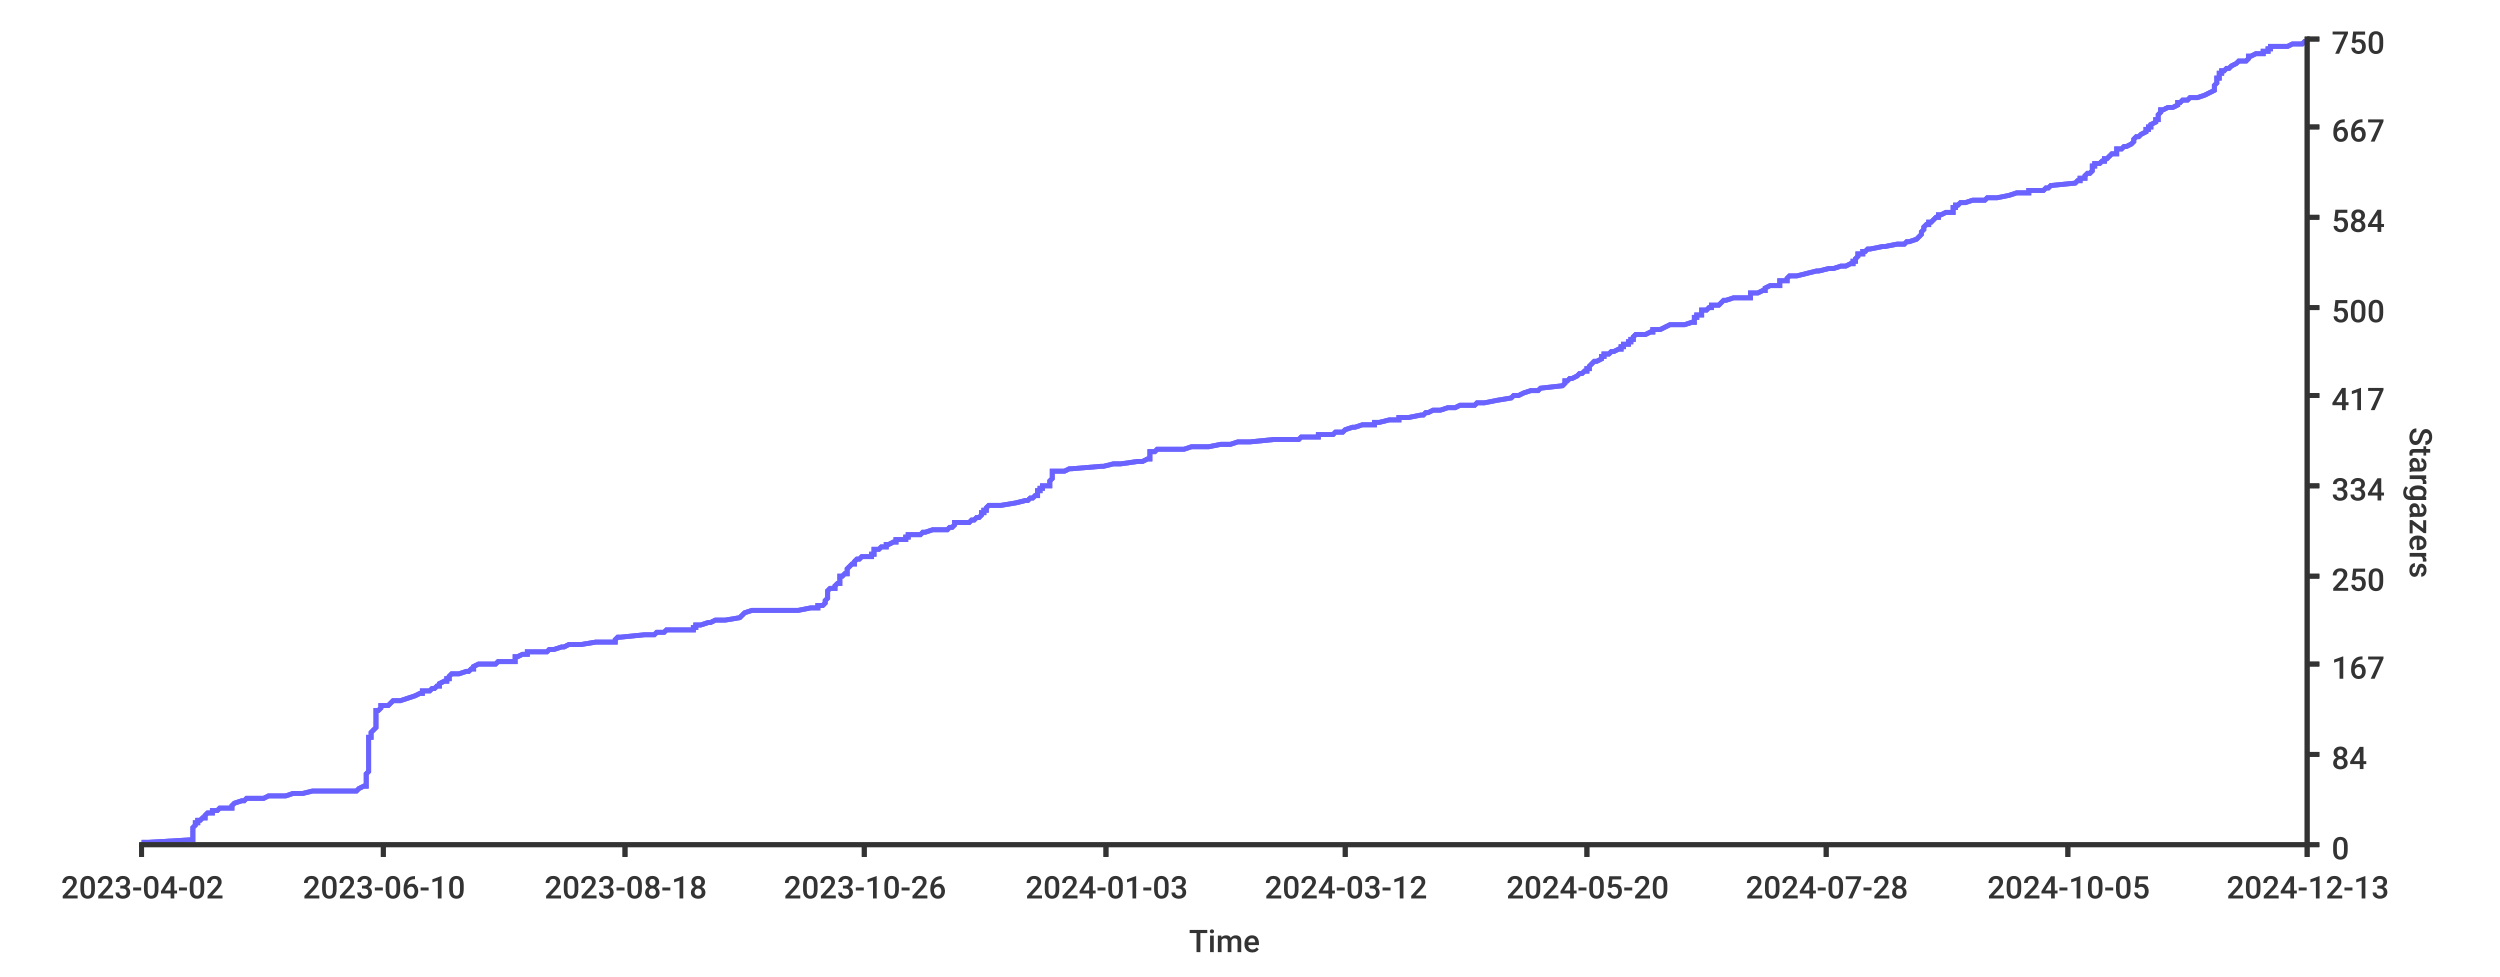
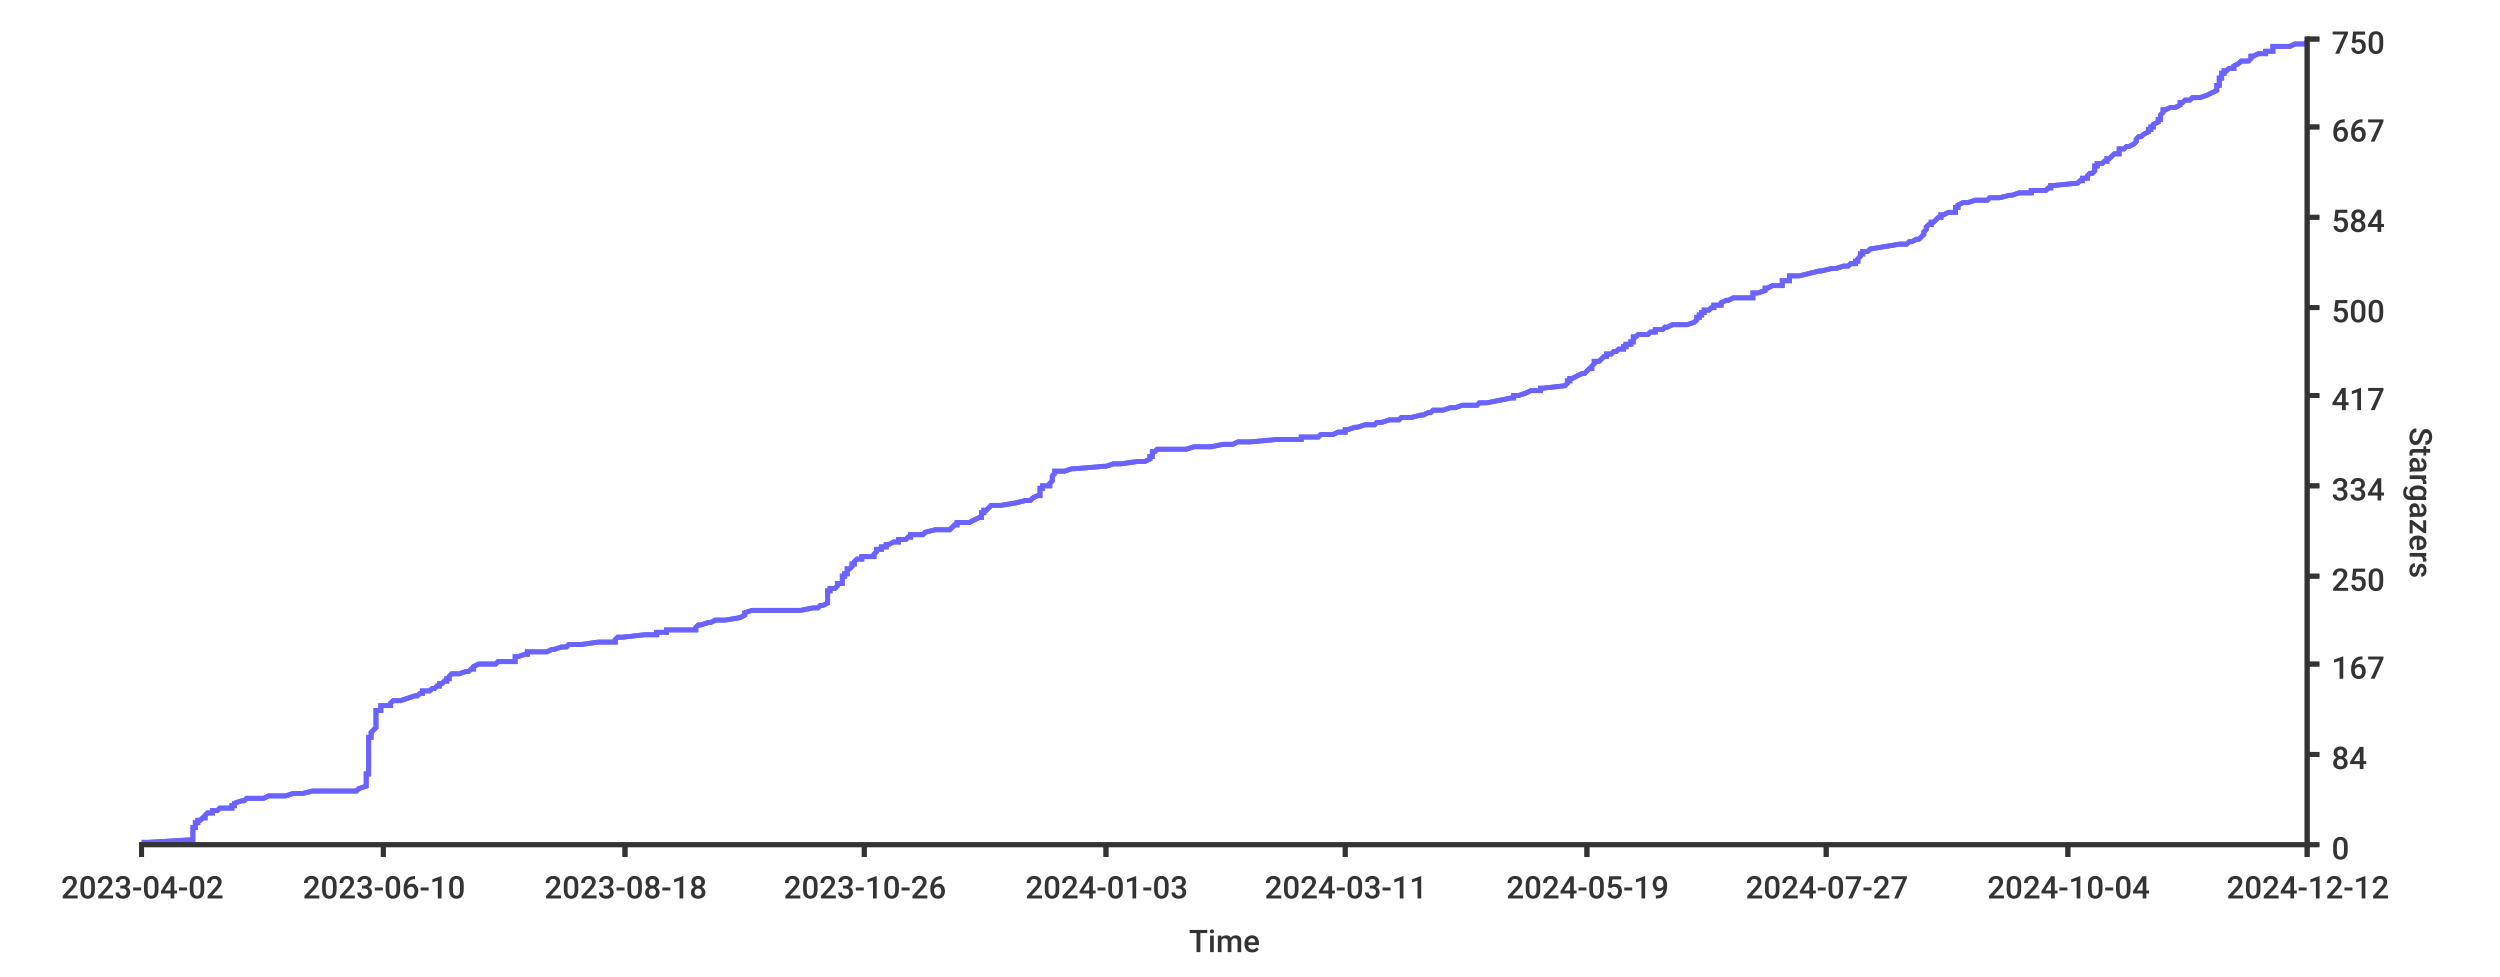
<svg xmlns="http://www.w3.org/2000/svg" width="1024px" height="400px">
  <style type="text/css">
path { fill: none; stroke: rgb(51,51,51); }
path.series { stroke: #6b63ff; }
rect.background { fill: rgb(255,255,255); stroke: none; }

text {
	stroke-width: 0;
	stroke: none;
	fill: rgba(51,51,51,1.0);
	font-size: 12.8px;
	font-family: 'Roboto Medium', sans-serif;
}
</style>
-   <rect rx="8" x="0" y="0" width="1024px" height="400px" class="background" />
-   <rect rx="8" x="0" y="0" width="1024px" height="400px" class="background" />
-   <path stroke-width="2" class="series" d="M 58 345 L 61 345 L 78 344 L 79 344 L 79 343 L 79 343 L 79 342 L 79 342 L 79 342 L 79 341 L 79 341 L 79 340 L 79 340 L 79 339 L 79 339 L 80 338 L 80 338 L 80 338 L 80 337 L 81 337 L 81 336 L 82 336 L 83 335 L 84 335 L 84 335 L 84 334 L 84 334 L 85 333 L 87 333 L 87 332 L 89 332 L 90 331 L 95 331 L 95 331 L 95 330 L 95 330 L 96 329 L 96 329 L 99 328 L 100 328 L 101 327 L 104 327 L 108 327 L 110 326 L 117 326 L 120 325 L 124 325 L 128 324 L 130 324 L 146 324 L 147 323 L 147 323 L 149 322 L 150 322 L 150 321 L 150 321 L 150 320 L 150 320 L 150 320 L 150 319 L 150 319 L 150 318 L 150 318 L 150 317 L 150 317 L 151 316 L 151 316 L 151 316 L 151 315 L 151 315 L 151 314 L 151 314 L 151 313 L 151 313 L 151 313 L 151 312 L 151 312 L 151 311 L 151 311 L 151 310 L 151 310 L 151 309 L 151 309 L 151 309 L 151 308 L 151 308 L 151 307 L 151 307 L 151 306 L 151 306 L 151 305 L 151 305 L 151 305 L 151 304 L 151 304 L 151 303 L 151 303 L 151 302 L 152 302 L 152 302 L 152 301 L 152 301 L 152 300 L 152 300 L 153 299 L 153 299 L 154 298 L 154 298 L 154 298 L 154 297 L 154 297 L 154 296 L 154 296 L 154 295 L 154 295 L 154 294 L 154 294 L 154 294 L 154 293 L 154 293 L 154 292 L 154 292 L 154 291 L 154 291 L 155 291 L 156 290 L 156 290 L 156 289 L 159 289 L 160 288 L 160 288 L 161 287 L 161 287 L 164 287 L 167 286 L 167 286 L 170 285 L 170 285 L 172 284 L 173 284 L 173 283 L 176 283 L 176 283 L 177 282 L 178 282 L 179 281 L 180 281 L 180 280 L 180 280 L 180 280 L 182 279 L 183 279 L 183 278 L 184 278 L 184 277 L 184 277 L 185 276 L 187 276 L 188 276 L 191 275 L 192 275 L 193 274 L 194 274 L 194 273 L 194 273 L 196 272 L 203 272 L 203 272 L 204 271 L 211 271 L 211 270 L 211 270 L 211 269 L 211 269 L 212 269 L 214 268 L 216 268 L 216 267 L 224 267 L 225 266 L 227 266 L 230 265 L 231 265 L 231 265 L 233 264 L 238 264 L 244 263 L 252 263 L 252 262 L 252 262 L 253 261 L 253 261 L 254 261 L 264 260 L 268 260 L 269 259 L 272 259 L 273 258 L 274 258 L 284 258 L 284 257 L 285 257 L 285 256 L 287 256 L 290 255 L 291 255 L 293 254 L 295 254 L 297 254 L 303 253 L 303 253 L 304 252 L 304 252 L 305 251 L 305 251 L 308 250 L 314 250 L 327 250 L 332 249 L 335 249 L 335 248 L 337 248 L 338 247 L 338 247 L 338 247 L 338 246 L 338 246 L 339 245 L 339 245 L 339 244 L 339 244 L 339 243 L 339 243 L 339 243 L 339 242 L 339 242 L 340 241 L 342 241 L 342 240 L 342 240 L 343 239 L 343 239 L 344 239 L 344 238 L 344 238 L 344 237 L 344 237 L 344 236 L 344 236 L 345 236 L 346 235 L 347 235 L 347 234 L 347 234 L 347 233 L 347 233 L 348 232 L 348 232 L 348 232 L 349 231 L 350 231 L 350 230 L 350 230 L 351 229 L 352 229 L 353 228 L 355 228 L 357 228 L 357 227 L 358 227 L 358 226 L 358 226 L 358 225 L 358 225 L 360 225 L 361 224 L 363 224 L 363 223 L 364 223 L 366 222 L 367 222 L 367 221 L 370 221 L 371 221 L 371 220 L 372 220 L 372 219 L 377 219 L 378 218 L 379 218 L 382 217 L 384 217 L 388 217 L 389 216 L 390 216 L 391 215 L 391 215 L 391 214 L 394 214 L 397 214 L 398 213 L 399 213 L 400 212 L 401 212 L 402 211 L 402 211 L 402 210 L 402 210 L 403 210 L 403 209 L 404 209 L 404 208 L 404 208 L 405 207 L 410 207 L 416 206 L 416 206 L 416 206 L 420 205 L 421 205 L 422 204 L 423 204 L 424 203 L 425 203 L 425 203 L 425 202 L 425 202 L 425 201 L 426 201 L 426 200 L 427 200 L 427 199 L 427 199 L 430 199 L 430 198 L 430 198 L 430 197 L 430 197 L 431 196 L 431 196 L 431 195 L 431 195 L 431 195 L 431 194 L 431 194 L 431 193 L 436 193 L 438 192 L 438 192 L 439 192 L 451 191 L 452 191 L 456 190 L 459 190 L 466 189 L 468 189 L 470 188 L 471 188 L 471 188 L 471 187 L 471 187 L 471 186 L 471 186 L 471 185 L 473 185 L 474 184 L 483 184 L 485 184 L 488 183 L 495 183 L 500 182 L 504 182 L 507 181 L 512 181 L 512 181 L 522 180 L 532 180 L 533 179 L 540 179 L 540 178 L 546 178 L 547 177 L 550 177 L 550 177 L 551 176 L 551 176 L 554 175 L 555 175 L 558 174 L 563 174 L 563 173 L 564 173 L 565 173 L 569 172 L 573 172 L 573 171 L 577 171 L 582 170 L 582 170 L 583 170 L 584 169 L 585 169 L 587 168 L 590 168 L 593 167 L 596 167 L 598 166 L 598 166 L 604 166 L 605 165 L 608 165 L 613 164 L 613 164 L 619 163 L 619 163 L 620 162 L 621 162 L 622 162 L 624 161 L 624 161 L 627 160 L 630 160 L 631 159 L 631 159 L 631 159 L 640 158 L 640 158 L 641 157 L 641 157 L 641 156 L 642 156 L 643 155 L 643 155 L 644 155 L 646 154 L 646 154 L 647 153 L 648 153 L 649 152 L 650 152 L 650 151 L 650 151 L 651 151 L 651 150 L 651 150 L 652 149 L 652 149 L 653 148 L 653 148 L 654 148 L 656 147 L 656 147 L 656 146 L 657 146 L 657 145 L 659 145 L 660 144 L 660 144 L 661 144 L 663 143 L 664 143 L 664 142 L 665 142 L 665 141 L 667 141 L 667 140 L 668 140 L 668 140 L 668 139 L 669 139 L 669 138 L 669 138 L 670 137 L 671 137 L 674 137 L 676 136 L 677 136 L 677 135 L 680 135 L 682 134 L 682 134 L 684 133 L 688 133 L 690 133 L 693 132 L 694 132 L 694 131 L 694 131 L 694 130 L 695 130 L 695 129 L 695 129 L 697 129 L 697 128 L 697 128 L 697 127 L 699 127 L 700 126 L 700 126 L 701 126 L 701 125 L 704 125 L 705 124 L 705 124 L 706 123 L 707 123 L 710 122 L 712 122 L 717 122 L 717 121 L 717 121 L 717 120 L 720 120 L 722 119 L 723 119 L 723 118 L 723 118 L 723 118 L 725 117 L 729 117 L 729 116 L 729 116 L 729 115 L 732 115 L 732 115 L 732 114 L 732 114 L 733 113 L 736 113 L 740 112 L 740 112 L 744 111 L 745 111 L 745 111 L 749 110 L 751 110 L 754 109 L 756 109 L 758 108 L 759 108 L 759 107 L 759 107 L 760 107 L 760 106 L 760 106 L 761 105 L 761 105 L 761 104 L 763 104 L 763 104 L 763 103 L 764 103 L 765 102 L 766 102 L 771 101 L 772 101 L 777 100 L 780 100 L 780 100 L 781 99 L 782 99 L 785 98 L 785 98 L 786 97 L 786 97 L 787 96 L 787 96 L 787 96 L 787 95 L 787 95 L 788 94 L 788 94 L 788 93 L 788 93 L 789 92 L 790 92 L 790 92 L 790 91 L 791 91 L 792 90 L 792 90 L 793 89 L 794 89 L 794 89 L 794 88 L 795 88 L 797 87 L 800 87 L 800 86 L 800 86 L 800 85 L 800 85 L 801 85 L 801 84 L 802 84 L 803 83 L 805 83 L 808 82 L 812 82 L 813 82 L 814 81 L 818 81 L 823 80 L 823 80 L 826 79 L 831 79 L 831 78 L 831 78 L 837 78 L 838 77 L 839 77 L 840 76 L 840 76 L 850 75 L 850 75 L 851 74 L 851 74 L 852 74 L 852 73 L 854 73 L 854 72 L 854 72 L 855 71 L 856 71 L 856 71 L 857 70 L 857 70 L 857 69 L 857 69 L 857 68 L 858 68 L 858 67 L 859 67 L 860 67 L 861 66 L 862 66 L 862 65 L 863 65 L 864 64 L 864 64 L 865 63 L 866 63 L 867 63 L 867 62 L 867 62 L 867 61 L 869 61 L 870 60 L 871 60 L 871 60 L 873 59 L 873 59 L 874 58 L 874 58 L 874 57 L 874 57 L 875 56 L 876 56 L 876 56 L 877 55 L 877 55 L 879 54 L 879 54 L 879 53 L 880 53 L 880 52 L 880 52 L 881 52 L 881 51 L 881 51 L 883 50 L 883 50 L 883 49 L 884 49 L 884 49 L 884 48 L 884 48 L 884 47 L 884 47 L 885 46 L 885 46 L 885 45 L 886 45 L 886 45 L 888 44 L 890 44 L 892 43 L 892 43 L 892 42 L 893 42 L 894 41 L 895 41 L 896 41 L 897 40 L 900 40 L 903 39 L 903 39 L 905 38 L 905 38 L 905 38 L 907 37 L 907 37 L 907 36 L 907 36 L 907 35 L 907 35 L 908 34 L 908 34 L 908 34 L 908 33 L 908 33 L 908 32 L 909 32 L 909 31 L 909 31 L 909 30 L 909 30 L 910 30 L 910 29 L 911 29 L 912 28 L 913 28 L 914 27 L 914 27 L 914 27 L 916 26 L 916 26 L 917 25 L 920 25 L 921 24 L 921 24 L 921 23 L 921 23 L 922 23 L 924 22 L 927 22 L 927 21 L 929 21 L 929 20 L 930 20 L 930 19 L 931 19 L 937 19 L 939 18 L 943 18 L 944 17 L 945 17" />
-   <path stroke-width="2" class="series" d="M 58 345 L 61 345 L 78 344 L 79 344 L 79 343 L 79 343 L 79 342 L 79 342 L 79 342 L 79 341 L 79 341 L 79 340 L 79 340 L 79 339 L 79 339 L 80 338 L 80 338 L 80 338 L 80 337 L 81 337 L 81 336 L 82 336 L 83 335 L 84 335 L 84 335 L 84 334 L 84 334 L 85 333 L 87 333 L 87 332 L 89 332 L 90 331 L 95 331 L 95 331 L 95 330 L 95 330 L 96 329 L 96 329 L 99 328 L 100 328 L 101 327 L 104 327 L 108 327 L 110 326 L 117 326 L 120 325 L 124 325 L 128 324 L 130 324 L 146 324 L 147 323 L 147 323 L 149 322 L 150 322 L 150 321 L 150 321 L 150 320 L 150 320 L 150 320 L 150 319 L 150 319 L 150 318 L 150 318 L 150 317 L 150 317 L 151 316 L 151 316 L 151 316 L 151 315 L 151 315 L 151 314 L 151 314 L 151 313 L 151 313 L 151 313 L 151 312 L 151 312 L 151 311 L 151 311 L 151 310 L 151 310 L 151 309 L 151 309 L 151 309 L 151 308 L 151 308 L 151 307 L 151 307 L 151 306 L 151 306 L 151 305 L 151 305 L 151 305 L 151 304 L 151 304 L 151 303 L 151 303 L 151 302 L 152 302 L 152 302 L 152 301 L 152 301 L 152 300 L 152 300 L 153 299 L 153 299 L 154 298 L 154 298 L 154 298 L 154 297 L 154 297 L 154 296 L 154 296 L 154 295 L 154 295 L 154 294 L 154 294 L 154 294 L 154 293 L 154 293 L 154 292 L 154 292 L 154 291 L 154 291 L 155 291 L 156 290 L 156 290 L 156 289 L 159 289 L 160 288 L 160 288 L 161 287 L 161 287 L 164 287 L 167 286 L 167 286 L 170 285 L 170 285 L 172 284 L 173 284 L 173 283 L 176 283 L 176 283 L 177 282 L 178 282 L 179 281 L 180 281 L 180 280 L 180 280 L 180 280 L 182 279 L 183 279 L 183 278 L 184 278 L 184 277 L 184 277 L 185 276 L 187 276 L 188 276 L 191 275 L 192 275 L 193 274 L 194 274 L 194 273 L 194 273 L 196 272 L 203 272 L 203 272 L 204 271 L 211 271 L 211 270 L 211 270 L 211 269 L 211 269 L 212 269 L 214 268 L 216 268 L 216 267 L 224 267 L 225 266 L 227 266 L 230 265 L 231 265 L 231 265 L 233 264 L 238 264 L 244 263 L 252 263 L 252 262 L 252 262 L 253 261 L 253 261 L 254 261 L 264 260 L 268 260 L 269 259 L 272 259 L 273 258 L 274 258 L 284 258 L 284 257 L 285 257 L 285 256 L 287 256 L 290 255 L 291 255 L 293 254 L 295 254 L 297 254 L 303 253 L 303 253 L 304 252 L 304 252 L 305 251 L 305 251 L 308 250 L 314 250 L 327 250 L 332 249 L 335 249 L 335 248 L 337 248 L 338 247 L 338 247 L 338 247 L 338 246 L 338 246 L 339 245 L 339 245 L 339 244 L 339 244 L 339 243 L 339 243 L 339 243 L 339 242 L 339 242 L 340 241 L 342 241 L 342 240 L 342 240 L 343 239 L 343 239 L 344 239 L 344 238 L 344 238 L 344 237 L 344 237 L 344 236 L 344 236 L 345 236 L 346 235 L 347 235 L 347 234 L 347 234 L 347 233 L 347 233 L 348 232 L 348 232 L 348 232 L 349 231 L 350 231 L 350 230 L 350 230 L 351 229 L 352 229 L 353 228 L 355 228 L 357 228 L 357 227 L 358 227 L 358 226 L 358 226 L 358 225 L 358 225 L 360 225 L 361 224 L 363 224 L 363 223 L 364 223 L 366 222 L 367 222 L 367 221 L 370 221 L 371 221 L 371 220 L 372 220 L 372 219 L 377 219 L 378 218 L 379 218 L 382 217 L 384 217 L 388 217 L 389 216 L 390 216 L 391 215 L 391 215 L 391 214 L 394 214 L 397 214 L 398 213 L 399 213 L 400 212 L 401 212 L 402 211 L 402 211 L 402 210 L 402 210 L 403 210 L 403 209 L 404 209 L 404 208 L 404 208 L 405 207 L 410 207 L 416 206 L 416 206 L 416 206 L 420 205 L 421 205 L 422 204 L 423 204 L 424 203 L 425 203 L 425 203 L 425 202 L 425 202 L 425 201 L 426 201 L 426 200 L 427 200 L 427 199 L 427 199 L 430 199 L 430 198 L 430 198 L 430 197 L 430 197 L 431 196 L 431 196 L 431 195 L 431 195 L 431 195 L 431 194 L 431 194 L 431 193 L 436 193 L 438 192 L 438 192 L 439 192 L 451 191 L 452 191 L 456 190 L 459 190 L 466 189 L 468 189 L 470 188 L 471 188 L 471 188 L 471 187 L 471 187 L 471 186 L 471 186 L 471 185 L 473 185 L 474 184 L 483 184 L 485 184 L 488 183 L 495 183 L 500 182 L 504 182 L 507 181 L 512 181 L 512 181 L 522 180 L 532 180 L 533 179 L 540 179 L 540 178 L 546 178 L 547 177 L 550 177 L 550 177 L 551 176 L 551 176 L 554 175 L 555 175 L 558 174 L 563 174 L 563 173 L 564 173 L 565 173 L 569 172 L 573 172 L 573 171 L 577 171 L 582 170 L 582 170 L 583 170 L 584 169 L 585 169 L 587 168 L 590 168 L 593 167 L 596 167 L 598 166 L 598 166 L 604 166 L 605 165 L 608 165 L 613 164 L 613 164 L 619 163 L 619 163 L 620 162 L 621 162 L 622 162 L 624 161 L 624 161 L 627 160 L 630 160 L 631 159 L 631 159 L 631 159 L 640 158 L 640 158 L 641 157 L 641 157 L 641 156 L 642 156 L 643 155 L 643 155 L 644 155 L 646 154 L 646 154 L 647 153 L 648 153 L 649 152 L 650 152 L 650 151 L 650 151 L 651 151 L 651 150 L 651 150 L 652 149 L 652 149 L 653 148 L 653 148 L 654 148 L 656 147 L 656 147 L 656 146 L 657 146 L 657 145 L 659 145 L 660 144 L 660 144 L 661 144 L 663 143 L 664 143 L 664 142 L 665 142 L 665 141 L 667 141 L 667 140 L 668 140 L 668 140 L 668 139 L 669 139 L 669 138 L 669 138 L 670 137 L 671 137 L 674 137 L 676 136 L 677 136 L 677 135 L 680 135 L 682 134 L 682 134 L 684 133 L 688 133 L 690 133 L 693 132 L 694 132 L 694 131 L 694 131 L 694 130 L 695 130 L 695 129 L 695 129 L 697 129 L 697 128 L 697 128 L 697 127 L 699 127 L 700 126 L 700 126 L 701 126 L 701 125 L 704 125 L 705 124 L 705 124 L 706 123 L 707 123 L 710 122 L 712 122 L 717 122 L 717 121 L 717 121 L 717 120 L 720 120 L 722 119 L 723 119 L 723 118 L 723 118 L 723 118 L 725 117 L 729 117 L 729 116 L 729 116 L 729 115 L 732 115 L 732 115 L 732 114 L 732 114 L 733 113 L 736 113 L 740 112 L 740 112 L 744 111 L 745 111 L 745 111 L 749 110 L 751 110 L 754 109 L 756 109 L 758 108 L 759 108 L 759 107 L 759 107 L 760 107 L 760 106 L 760 106 L 761 105 L 761 105 L 761 104 L 763 104 L 763 104 L 763 103 L 764 103 L 765 102 L 766 102 L 771 101 L 772 101 L 777 100 L 780 100 L 780 100 L 781 99 L 782 99 L 785 98 L 785 98 L 786 97 L 786 97 L 787 96 L 787 96 L 787 96 L 787 95 L 787 95 L 788 94 L 788 94 L 788 93 L 788 93 L 789 92 L 790 92 L 790 92 L 790 91 L 791 91 L 792 90 L 792 90 L 793 89 L 794 89 L 794 89 L 794 88 L 795 88 L 797 87 L 800 87 L 800 86 L 800 86 L 800 85 L 800 85 L 801 85 L 801 84 L 802 84 L 803 83 L 805 83 L 808 82 L 812 82 L 813 82 L 814 81 L 818 81 L 823 80 L 823 80 L 826 79 L 831 79 L 831 78 L 831 78 L 837 78 L 838 77 L 839 77 L 840 76 L 840 76 L 850 75 L 850 75 L 851 74 L 851 74 L 852 74 L 852 73 L 854 73 L 854 72 L 854 72 L 855 71 L 856 71 L 856 71 L 857 70 L 857 70 L 857 69 L 857 69 L 857 68 L 858 68 L 858 67 L 859 67 L 860 67 L 861 66 L 862 66 L 862 65 L 863 65 L 864 64 L 864 64 L 865 63 L 866 63 L 867 63 L 867 62 L 867 62 L 867 61 L 869 61 L 870 60 L 871 60 L 871 60 L 873 59 L 873 59 L 874 58 L 874 58 L 874 57 L 874 57 L 875 56 L 876 56 L 876 56 L 877 55 L 877 55 L 879 54 L 879 54 L 879 53 L 880 53 L 880 52 L 880 52 L 881 52 L 881 51 L 881 51 L 883 50 L 883 50 L 883 49 L 884 49 L 884 49 L 884 48 L 884 48 L 884 47 L 884 47 L 885 46 L 885 46 L 885 45 L 886 45 L 886 45 L 888 44 L 890 44 L 892 43 L 892 43 L 892 42 L 893 42 L 894 41 L 895 41 L 896 41 L 897 40 L 900 40 L 903 39 L 903 39 L 905 38 L 905 38 L 905 38 L 907 37 L 907 37 L 907 36 L 907 36 L 907 35 L 907 35 L 908 34 L 908 34 L 908 34 L 908 33 L 908 33 L 908 32 L 909 32 L 909 31 L 909 31 L 909 30 L 909 30 L 910 30 L 910 29 L 911 29 L 912 28 L 913 28 L 914 27 L 914 27 L 914 27 L 916 26 L 916 26 L 917 25 L 920 25 L 921 24 L 921 24 L 921 23 L 921 23 L 922 23 L 924 22 L 927 22 L 927 21 L 929 21 L 929 20 L 930 20 L 930 19 L 931 19 L 937 19 L 939 18 L 943 18 L 944 17 L 945 17" />
+   <rect class="background" rx="8" x="0" y="0" width="1024px" height="400px" />
+   <rect y="0" width="1024px" height="400px" class="background" rx="8" x="0" />
+   <path stroke-width="2" class="series" d="M 58 345 L 61 345 L 78 344 L 79 344 L 79 343 L 79 343 L 79 342 L 79 342 L 79 342 L 79 341 L 79 341 L 79 340 L 79 340 L 79 339 L 80 339 L 80 338 L 80 338 L 80 338 L 80 337 L 81 337 L 81 336 L 82 336 L 83 335 L 84 335 L 84 335 L 84 334 L 84 334 L 85 333 L 87 333 L 87 332 L 89 332 L 90 331 L 95 331 L 95 331 L 95 330 L 96 330 L 96 329 L 96 329 L 99 328 L 100 328 L 101 327 L 104 327 L 108 327 L 110 326 L 117 326 L 120 325 L 124 325 L 128 324 L 130 324 L 146 324 L 147 323 L 147 323 L 150 322 L 150 322 L 150 321 L 150 321 L 150 320 L 150 320 L 150 320 L 150 319 L 150 319 L 150 318 L 150 318 L 150 317 L 151 317 L 151 316 L 151 316 L 151 316 L 151 315 L 151 315 L 151 314 L 151 314 L 151 313 L 151 313 L 151 313 L 151 312 L 151 312 L 151 311 L 151 311 L 151 310 L 151 310 L 151 309 L 151 309 L 151 309 L 151 308 L 151 308 L 151 307 L 151 307 L 151 306 L 151 306 L 151 305 L 151 305 L 151 305 L 151 304 L 151 304 L 151 303 L 151 303 L 151 302 L 152 302 L 152 302 L 152 301 L 152 301 L 152 300 L 152 300 L 153 299 L 153 299 L 154 298 L 154 298 L 154 298 L 154 297 L 154 297 L 154 296 L 154 296 L 154 295 L 154 295 L 154 294 L 154 294 L 154 294 L 154 293 L 154 293 L 154 292 L 154 292 L 154 291 L 155 291 L 156 291 L 156 290 L 156 290 L 156 289 L 160 289 L 160 288 L 160 288 L 161 287 L 161 287 L 164 287 L 167 286 L 167 286 L 170 285 L 171 285 L 172 284 L 173 284 L 173 283 L 176 283 L 176 283 L 177 282 L 178 282 L 179 281 L 180 281 L 180 280 L 180 280 L 181 280 L 182 279 L 183 279 L 183 278 L 184 278 L 184 277 L 184 277 L 185 276 L 187 276 L 188 276 L 191 275 L 192 275 L 193 274 L 194 274 L 194 273 L 194 273 L 196 272 L 203 272 L 203 272 L 204 271 L 211 271 L 211 270 L 211 270 L 211 269 L 211 269 L 212 269 L 215 268 L 216 268 L 216 267 L 224 267 L 226 266 L 227 266 L 230 265 L 232 265 L 232 265 L 233 264 L 238 264 L 245 263 L 252 263 L 252 262 L 252 262 L 253 261 L 253 261 L 255 261 L 264 260 L 269 260 L 269 259 L 273 259 L 273 258 L 274 258 L 285 258 L 285 257 L 285 257 L 286 256 L 287 256 L 290 255 L 291 255 L 293 254 L 295 254 L 297 254 L 303 253 L 303 253 L 305 252 L 305 252 L 305 251 L 305 251 L 308 250 L 315 250 L 328 250 L 333 249 L 335 249 L 336 248 L 337 248 L 339 247 L 339 247 L 339 247 L 339 246 L 339 246 L 339 245 L 339 245 L 339 244 L 339 244 L 339 243 L 339 243 L 339 243 L 339 242 L 340 242 L 340 241 L 342 241 L 343 240 L 343 240 L 343 239 L 343 239 L 345 239 L 345 238 L 345 238 L 345 237 L 345 237 L 345 236 L 345 236 L 346 236 L 346 235 L 347 235 L 347 234 L 347 234 L 347 233 L 348 233 L 349 232 L 349 232 L 349 232 L 349 231 L 350 231 L 350 230 L 350 230 L 351 229 L 353 229 L 353 228 L 355 228 L 358 228 L 358 227 L 358 227 L 359 226 L 359 226 L 359 225 L 359 225 L 361 225 L 361 224 L 363 224 L 363 223 L 364 223 L 366 222 L 368 222 L 368 221 L 371 221 L 371 221 L 372 220 L 373 220 L 373 219 L 378 219 L 379 218 L 379 218 L 383 217 L 385 217 L 389 217 L 390 216 L 390 216 L 391 215 L 392 215 L 392 214 L 395 214 L 397 214 L 399 213 L 399 213 L 401 212 L 402 212 L 402 211 L 402 211 L 402 210 L 403 210 L 403 210 L 403 209 L 404 209 L 405 208 L 405 208 L 406 207 L 410 207 L 416 206 L 416 206 L 416 206 L 420 205 L 422 205 L 423 204 L 423 204 L 425 203 L 426 203 L 426 203 L 426 202 L 426 202 L 426 201 L 426 201 L 426 200 L 427 200 L 427 199 L 428 199 L 430 199 L 430 198 L 430 198 L 431 197 L 431 197 L 431 196 L 431 196 L 431 195 L 431 195 L 431 195 L 432 194 L 432 194 L 432 193 L 436 193 L 439 192 L 439 192 L 440 192 L 452 191 L 453 191 L 456 190 L 459 190 L 466 189 L 469 189 L 471 188 L 471 188 L 471 188 L 471 187 L 472 187 L 472 186 L 472 186 L 472 185 L 473 185 L 474 184 L 483 184 L 486 184 L 489 183 L 496 183 L 501 182 L 505 182 L 507 181 L 512 181 L 512 181 L 523 180 L 533 180 L 533 179 L 540 179 L 541 178 L 546 178 L 548 177 L 551 177 L 551 177 L 551 176 L 552 176 L 555 175 L 556 175 L 559 174 L 563 174 L 564 173 L 565 173 L 566 173 L 569 172 L 573 172 L 574 171 L 578 171 L 582 170 L 583 170 L 583 170 L 585 169 L 586 169 L 587 168 L 591 168 L 594 167 L 596 167 L 599 166 L 599 166 L 605 166 L 606 165 L 609 165 L 614 164 L 614 164 L 619 163 L 620 163 L 620 162 L 622 162 L 622 162 L 625 161 L 625 161 L 627 160 L 631 160 L 631 159 L 632 159 L 632 159 L 641 158 L 641 158 L 642 157 L 642 157 L 642 156 L 643 156 L 643 155 L 644 155 L 644 155 L 646 154 L 646 154 L 648 153 L 649 153 L 650 152 L 650 152 L 651 151 L 651 151 L 652 151 L 652 150 L 652 150 L 653 149 L 653 149 L 653 148 L 654 148 L 655 148 L 656 147 L 656 147 L 657 146 L 658 146 L 658 145 L 660 145 L 661 144 L 661 144 L 662 144 L 663 143 L 665 143 L 665 142 L 666 142 L 666 141 L 668 141 L 668 140 L 668 140 L 669 140 L 669 139 L 669 139 L 669 138 L 670 138 L 671 137 L 672 137 L 675 137 L 676 136 L 678 136 L 678 135 L 681 135 L 682 134 L 683 134 L 685 133 L 688 133 L 691 133 L 694 132 L 694 132 L 695 131 L 695 131 L 695 130 L 696 130 L 696 129 L 696 129 L 697 129 L 697 128 L 698 128 L 698 127 L 700 127 L 701 126 L 701 126 L 702 126 L 702 125 L 705 125 L 705 124 L 705 124 L 707 123 L 708 123 L 710 122 L 713 122 L 718 122 L 718 121 L 718 121 L 718 120 L 720 120 L 723 119 L 723 119 L 723 118 L 723 118 L 724 118 L 726 117 L 730 117 L 730 116 L 730 116 L 730 115 L 732 115 L 733 115 L 733 114 L 733 114 L 733 113 L 737 113 L 741 112 L 741 112 L 745 111 L 745 111 L 746 111 L 750 110 L 752 110 L 755 109 L 757 109 L 758 108 L 760 108 L 760 107 L 760 107 L 761 107 L 761 106 L 761 106 L 762 105 L 762 105 L 762 104 L 763 104 L 763 104 L 763 103 L 765 103 L 766 102 L 766 102 L 772 101 L 772 101 L 778 100 L 781 100 L 781 100 L 782 99 L 783 99 L 785 98 L 786 98 L 787 97 L 787 97 L 788 96 L 788 96 L 788 96 L 788 95 L 788 95 L 789 94 L 789 94 L 789 93 L 789 93 L 790 92 L 790 92 L 791 92 L 791 91 L 792 91 L 793 90 L 793 90 L 794 89 L 795 89 L 795 89 L 795 88 L 796 88 L 798 87 L 801 87 L 801 86 L 801 86 L 801 85 L 801 85 L 802 85 L 802 84 L 802 84 L 804 83 L 806 83 L 809 82 L 813 82 L 814 82 L 815 81 L 819 81 L 823 80 L 824 80 L 827 79 L 832 79 L 832 78 L 832 78 L 838 78 L 839 77 L 840 77 L 840 76 L 841 76 L 851 75 L 851 75 L 852 74 L 852 74 L 853 74 L 853 73 L 855 73 L 855 72 L 855 72 L 856 71 L 857 71 L 857 71 L 858 70 L 858 70 L 858 69 L 858 69 L 858 68 L 859 68 L 859 67 L 860 67 L 861 67 L 862 66 L 863 66 L 863 65 L 864 65 L 865 64 L 865 64 L 866 63 L 867 63 L 868 63 L 868 62 L 868 62 L 868 61 L 870 61 L 871 60 L 872 60 L 872 60 L 874 59 L 874 59 L 875 58 L 875 58 L 875 57 L 875 57 L 876 56 L 877 56 L 877 56 L 878 55 L 878 55 L 880 54 L 880 54 L 880 53 L 881 53 L 881 52 L 881 52 L 882 52 L 882 51 L 882 51 L 884 50 L 884 50 L 884 49 L 885 49 L 885 49 L 885 48 L 885 48 L 885 47 L 885 47 L 886 46 L 886 46 L 886 45 L 887 45 L 887 45 L 889 44 L 891 44 L 893 43 L 893 43 L 893 42 L 894 42 L 895 41 L 896 41 L 897 41 L 898 40 L 901 40 L 904 39 L 904 39 L 906 38 L 906 38 L 906 38 L 908 37 L 908 37 L 908 36 L 908 36 L 908 35 L 909 35 L 909 34 L 909 34 L 909 34 L 909 33 L 909 33 L 909 32 L 910 32 L 910 31 L 910 31 L 910 30 L 911 30 L 911 30 L 911 29 L 912 29 L 913 28 L 915 28 L 915 27 L 915 27 L 915 27 L 917 26 L 917 26 L 918 25 L 921 25 L 922 24 L 922 24 L 922 23 L 922 23 L 923 23 L 925 22 L 928 22 L 928 21 L 931 21 L 931 20 L 931 20 L 931 19 L 932 19 L 938 19 L 940 18 L 944 18 L 945 17" />
+   <path class="series" d="M 58 345 L 61 345 L 78 344 L 79 344 L 79 343 L 79 343 L 79 342 L 79 342 L 79 342 L 79 341 L 79 341 L 79 340 L 79 340 L 79 339 L 80 339 L 80 338 L 80 338 L 80 338 L 80 337 L 81 337 L 81 336 L 82 336 L 83 335 L 84 335 L 84 335 L 84 334 L 84 334 L 85 333 L 87 333 L 87 332 L 89 332 L 90 331 L 95 331 L 95 331 L 95 330 L 96 330 L 96 329 L 96 329 L 99 328 L 100 328 L 101 327 L 104 327 L 108 327 L 110 326 L 117 326 L 120 325 L 124 325 L 128 324 L 130 324 L 146 324 L 147 323 L 147 323 L 150 322 L 150 322 L 150 321 L 150 321 L 150 320 L 150 320 L 150 320 L 150 319 L 150 319 L 150 318 L 150 318 L 150 317 L 151 317 L 151 316 L 151 316 L 151 316 L 151 315 L 151 315 L 151 314 L 151 314 L 151 313 L 151 313 L 151 313 L 151 312 L 151 312 L 151 311 L 151 311 L 151 310 L 151 310 L 151 309 L 151 309 L 151 309 L 151 308 L 151 308 L 151 307 L 151 307 L 151 306 L 151 306 L 151 305 L 151 305 L 151 305 L 151 304 L 151 304 L 151 303 L 151 303 L 151 302 L 152 302 L 152 302 L 152 301 L 152 301 L 152 300 L 152 300 L 153 299 L 153 299 L 154 298 L 154 298 L 154 298 L 154 297 L 154 297 L 154 296 L 154 296 L 154 295 L 154 295 L 154 294 L 154 294 L 154 294 L 154 293 L 154 293 L 154 292 L 154 292 L 154 291 L 155 291 L 156 291 L 156 290 L 156 290 L 156 289 L 160 289 L 160 288 L 160 288 L 161 287 L 161 287 L 164 287 L 167 286 L 167 286 L 170 285 L 171 285 L 172 284 L 173 284 L 173 283 L 176 283 L 176 283 L 177 282 L 178 282 L 179 281 L 180 281 L 180 280 L 180 280 L 181 280 L 182 279 L 183 279 L 183 278 L 184 278 L 184 277 L 184 277 L 185 276 L 187 276 L 188 276 L 191 275 L 192 275 L 193 274 L 194 274 L 194 273 L 194 273 L 196 272 L 203 272 L 203 272 L 204 271 L 211 271 L 211 270 L 211 270 L 211 269 L 211 269 L 212 269 L 215 268 L 216 268 L 216 267 L 224 267 L 226 266 L 227 266 L 230 265 L 232 265 L 232 265 L 233 264 L 238 264 L 245 263 L 252 263 L 252 262 L 252 262 L 253 261 L 253 261 L 255 261 L 264 260 L 269 260 L 269 259 L 273 259 L 273 258 L 274 258 L 285 258 L 285 257 L 285 257 L 286 256 L 287 256 L 290 255 L 291 255 L 293 254 L 295 254 L 297 254 L 303 253 L 303 253 L 305 252 L 305 252 L 305 251 L 305 251 L 308 250 L 315 250 L 328 250 L 333 249 L 335 249 L 336 248 L 337 248 L 339 247 L 339 247 L 339 247 L 339 246 L 339 246 L 339 245 L 339 245 L 339 244 L 339 244 L 339 243 L 339 243 L 339 243 L 339 242 L 340 242 L 340 241 L 342 241 L 343 240 L 343 240 L 343 239 L 343 239 L 345 239 L 345 238 L 345 238 L 345 237 L 345 237 L 345 236 L 345 236 L 346 236 L 346 235 L 347 235 L 347 234 L 347 234 L 347 233 L 348 233 L 349 232 L 349 232 L 349 232 L 349 231 L 350 231 L 350 230 L 350 230 L 351 229 L 353 229 L 353 228 L 355 228 L 358 228 L 358 227 L 358 227 L 359 226 L 359 226 L 359 225 L 359 225 L 361 225 L 361 224 L 363 224 L 363 223 L 364 223 L 366 222 L 368 222 L 368 221 L 371 221 L 371 221 L 372 220 L 373 220 L 373 219 L 378 219 L 379 218 L 379 218 L 383 217 L 385 217 L 389 217 L 390 216 L 390 216 L 391 215 L 392 215 L 392 214 L 395 214 L 397 214 L 399 213 L 399 213 L 401 212 L 402 212 L 402 211 L 402 211 L 402 210 L 403 210 L 403 210 L 403 209 L 404 209 L 405 208 L 405 208 L 406 207 L 410 207 L 416 206 L 416 206 L 416 206 L 420 205 L 422 205 L 423 204 L 423 204 L 425 203 L 426 203 L 426 203 L 426 202 L 426 202 L 426 201 L 426 201 L 426 200 L 427 200 L 427 199 L 428 199 L 430 199 L 430 198 L 430 198 L 431 197 L 431 197 L 431 196 L 431 196 L 431 195 L 431 195 L 431 195 L 432 194 L 432 194 L 432 193 L 436 193 L 439 192 L 439 192 L 440 192 L 452 191 L 453 191 L 456 190 L 459 190 L 466 189 L 469 189 L 471 188 L 471 188 L 471 188 L 471 187 L 472 187 L 472 186 L 472 186 L 472 185 L 473 185 L 474 184 L 483 184 L 486 184 L 489 183 L 496 183 L 501 182 L 505 182 L 507 181 L 512 181 L 512 181 L 523 180 L 533 180 L 533 179 L 540 179 L 541 178 L 546 178 L 548 177 L 551 177 L 551 177 L 551 176 L 552 176 L 555 175 L 556 175 L 559 174 L 563 174 L 564 173 L 565 173 L 566 173 L 569 172 L 573 172 L 574 171 L 578 171 L 582 170 L 583 170 L 583 170 L 585 169 L 586 169 L 587 168 L 591 168 L 594 167 L 596 167 L 599 166 L 599 166 L 605 166 L 606 165 L 609 165 L 614 164 L 614 164 L 619 163 L 620 163 L 620 162 L 622 162 L 622 162 L 625 161 L 625 161 L 627 160 L 631 160 L 631 159 L 632 159 L 632 159 L 641 158 L 641 158 L 642 157 L 642 157 L 642 156 L 643 156 L 643 155 L 644 155 L 644 155 L 646 154 L 646 154 L 648 153 L 649 153 L 650 152 L 650 152 L 651 151 L 651 151 L 652 151 L 652 150 L 652 150 L 653 149 L 653 149 L 653 148 L 654 148 L 655 148 L 656 147 L 656 147 L 657 146 L 658 146 L 658 145 L 660 145 L 661 144 L 661 144 L 662 144 L 663 143 L 665 143 L 665 142 L 666 142 L 666 141 L 668 141 L 668 140 L 668 140 L 669 140 L 669 139 L 669 139 L 669 138 L 670 138 L 671 137 L 672 137 L 675 137 L 676 136 L 678 136 L 678 135 L 681 135 L 682 134 L 683 134 L 685 133 L 688 133 L 691 133 L 694 132 L 694 132 L 695 131 L 695 131 L 695 130 L 696 130 L 696 129 L 696 129 L 697 129 L 697 128 L 698 128 L 698 127 L 700 127 L 701 126 L 701 126 L 702 126 L 702 125 L 705 125 L 705 124 L 705 124 L 707 123 L 708 123 L 710 122 L 713 122 L 718 122 L 718 121 L 718 121 L 718 120 L 720 120 L 723 119 L 723 119 L 723 118 L 723 118 L 724 118 L 726 117 L 730 117 L 730 116 L 730 116 L 730 115 L 732 115 L 733 115 L 733 114 L 733 114 L 733 113 L 737 113 L 741 112 L 741 112 L 745 111 L 745 111 L 746 111 L 750 110 L 752 110 L 755 109 L 757 109 L 758 108 L 760 108 L 760 107 L 760 107 L 761 107 L 761 106 L 761 106 L 762 105 L 762 105 L 762 104 L 763 104 L 763 104 L 763 103 L 765 103 L 766 102 L 766 102 L 772 101 L 772 101 L 778 100 L 781 100 L 781 100 L 782 99 L 783 99 L 785 98 L 786 98 L 787 97 L 787 97 L 788 96 L 788 96 L 788 96 L 788 95 L 788 95 L 789 94 L 789 94 L 789 93 L 789 93 L 790 92 L 790 92 L 791 92 L 791 91 L 792 91 L 793 90 L 793 90 L 794 89 L 795 89 L 795 89 L 795 88 L 796 88 L 798 87 L 801 87 L 801 86 L 801 86 L 801 85 L 801 85 L 802 85 L 802 84 L 802 84 L 804 83 L 806 83 L 809 82 L 813 82 L 814 82 L 815 81 L 819 81 L 823 80 L 824 80 L 827 79 L 832 79 L 832 78 L 832 78 L 838 78 L 839 77 L 840 77 L 840 76 L 841 76 L 851 75 L 851 75 L 852 74 L 852 74 L 853 74 L 853 73 L 855 73 L 855 72 L 855 72 L 856 71 L 857 71 L 857 71 L 858 70 L 858 70 L 858 69 L 858 69 L 858 68 L 859 68 L 859 67 L 860 67 L 861 67 L 862 66 L 863 66 L 863 65 L 864 65 L 865 64 L 865 64 L 866 63 L 867 63 L 868 63 L 868 62 L 868 62 L 868 61 L 870 61 L 871 60 L 872 60 L 872 60 L 874 59 L 874 59 L 875 58 L 875 58 L 875 57 L 875 57 L 876 56 L 877 56 L 877 56 L 878 55 L 878 55 L 880 54 L 880 54 L 880 53 L 881 53 L 881 52 L 881 52 L 882 52 L 882 51 L 882 51 L 884 50 L 884 50 L 884 49 L 885 49 L 885 49 L 885 48 L 885 48 L 885 47 L 885 47 L 886 46 L 886 46 L 886 45 L 887 45 L 887 45 L 889 44 L 891 44 L 893 43 L 893 43 L 893 42 L 894 42 L 895 41 L 896 41 L 897 41 L 898 40 L 901 40 L 904 39 L 904 39 L 906 38 L 906 38 L 906 38 L 908 37 L 908 37 L 908 36 L 908 36 L 908 35 L 909 35 L 909 34 L 909 34 L 909 34 L 909 33 L 909 33 L 909 32 L 910 32 L 910 31 L 910 31 L 910 30 L 911 30 L 911 30 L 911 29 L 912 29 L 913 28 L 915 28 L 915 27 L 915 27 L 915 27 L 917 26 L 917 26 L 918 25 L 921 25 L 922 24 L 922 24 L 922 23 L 922 23 L 923 23 L 925 22 L 928 22 L 928 21 L 931 21 L 931 20 L 931 20 L 931 19 L 932 19 L 938 19 L 940 18 L 944 18 L 945 17" stroke-width="2" />
  <path stroke-width="2" d="M 945 346 L 945 15" />
  <path stroke-width="2" d="M 945 346 L 945 15" />
  <path stroke-width="2" d="M 945 346 L 950 346" />
-   <path d="M 945 346 L 950 346" stroke-width="2" />
+   <path stroke-width="2" d="M 945 346 L 950 346" />
  <text x="955" y="352">0</text>
  <path stroke-width="2" d="M 945 309 L 950 309" />
  <path stroke-width="2" d="M 945 309 L 950 309" />
  <text x="955" y="315">84</text>
  <path stroke-width="2" d="M 945 272 L 950 272" />
-   <path d="M 945 272 L 950 272" stroke-width="2" />
+   <path stroke-width="2" d="M 945 272 L 950 272" />
  <text x="955" y="278">167</text>
  <path stroke-width="2" d="M 945 236 L 950 236" />
-   <path d="M 945 236 L 950 236" stroke-width="2" />
+   <path stroke-width="2" d="M 945 236 L 950 236" />
  <text x="955" y="242">250</text>
  <path stroke-width="2" d="M 945 199 L 950 199" />
  <path stroke-width="2" d="M 945 199 L 950 199" />
  <text x="955" y="205">334</text>
  <path stroke-width="2" d="M 945 162 L 950 162" />
  <path stroke-width="2" d="M 945 162 L 950 162" />
  <text x="955" y="168">417</text>
  <path stroke-width="2" d="M 945 126 L 950 126" />
  <path stroke-width="2" d="M 945 126 L 950 126" />
  <text x="955" y="132">500</text>
  <path stroke-width="2" d="M 945 89 L 950 89" />
  <path stroke-width="2" d="M 945 89 L 950 89" />
-   <text x="955" y="95">584</text>
+   <text y="95" x="955">584</text>
  <path stroke-width="2" d="M 945 52 L 950 52" />
  <path stroke-width="2" d="M 945 52 L 950 52" />
  <text x="955" y="58">667</text>
  <path stroke-width="2" d="M 945 16 L 950 16" />
  <path stroke-width="2" d="M 945 16 L 950 16" />
  <text x="955" y="22">750</text>
  <text x="987" y="175" transform="rotate(90.00,987,175)">Stargazers</text>
-   <path stroke-width="2" d="M 57 346 L 945 346" />
-   <path stroke-width="2" d="M 57 346 L 945 346" />
+   <path d="M 57 346 L 945 346" stroke-width="2" />
+   <path d="M 57 346 L 945 346" stroke-width="2" />
  <path stroke-width="2" d="M 58 346 L 58 351" />
  <path stroke-width="2" d="M 58 346 L 58 351" />
  <text x="25" y="368">2023-04-02</text>
  <path stroke-width="2" d="M 157 346 L 157 351" />
  <path stroke-width="2" d="M 157 346 L 157 351" />
-   <text y="368" x="124">2023-06-10</text>
+   <text x="124" y="368">2023-06-10</text>
  <path stroke-width="2" d="M 256 346 L 256 351" />
  <path stroke-width="2" d="M 256 346 L 256 351" />
  <text x="223" y="368">2023-08-18</text>
  <path stroke-width="2" d="M 354 346 L 354 351" />
  <path stroke-width="2" d="M 354 346 L 354 351" />
  <text x="321" y="368">2023-10-26</text>
  <path stroke-width="2" d="M 453 346 L 453 351" />
-   <path d="M 453 346 L 453 351" stroke-width="2" />
+   <path stroke-width="2" d="M 453 346 L 453 351" />
  <text x="420" y="368">2024-01-03</text>
-   <path d="M 551 346 L 551 351" stroke-width="2" />
  <path stroke-width="2" d="M 551 346 L 551 351" />
-   <text x="518" y="368">2024-03-12</text>
+   <path stroke-width="2" d="M 551 346 L 551 351" />
+   <text x="518" y="368">2024-03-11</text>
  <path stroke-width="2" d="M 650 346 L 650 351" />
  <path stroke-width="2" d="M 650 346 L 650 351" />
-   <text y="368" x="617">2024-05-20</text>
+   <text y="368" x="617">2024-05-19</text>
  <path stroke-width="2" d="M 748 346 L 748 351" />
  <path stroke-width="2" d="M 748 346 L 748 351" />
-   <text x="715" y="368">2024-07-28</text>
-   <path d="M 847 346 L 847 351" stroke-width="2" />
+   <text y="368" x="715">2024-07-27</text>
  <path stroke-width="2" d="M 847 346 L 847 351" />
-   <text y="368" x="814">2024-10-05</text>
+   <path stroke-width="2" d="M 847 346 L 847 351" />
+   <text x="814" y="368">2024-10-04</text>
  <path stroke-width="2" d="M 945 346 L 945 351" />
  <path stroke-width="2" d="M 945 346 L 945 351" />
-   <text x="912" y="368">2024-12-13</text>
+   <text x="912" y="368">2024-12-12</text>
  <text x="487" y="390">Time</text>
</svg>
